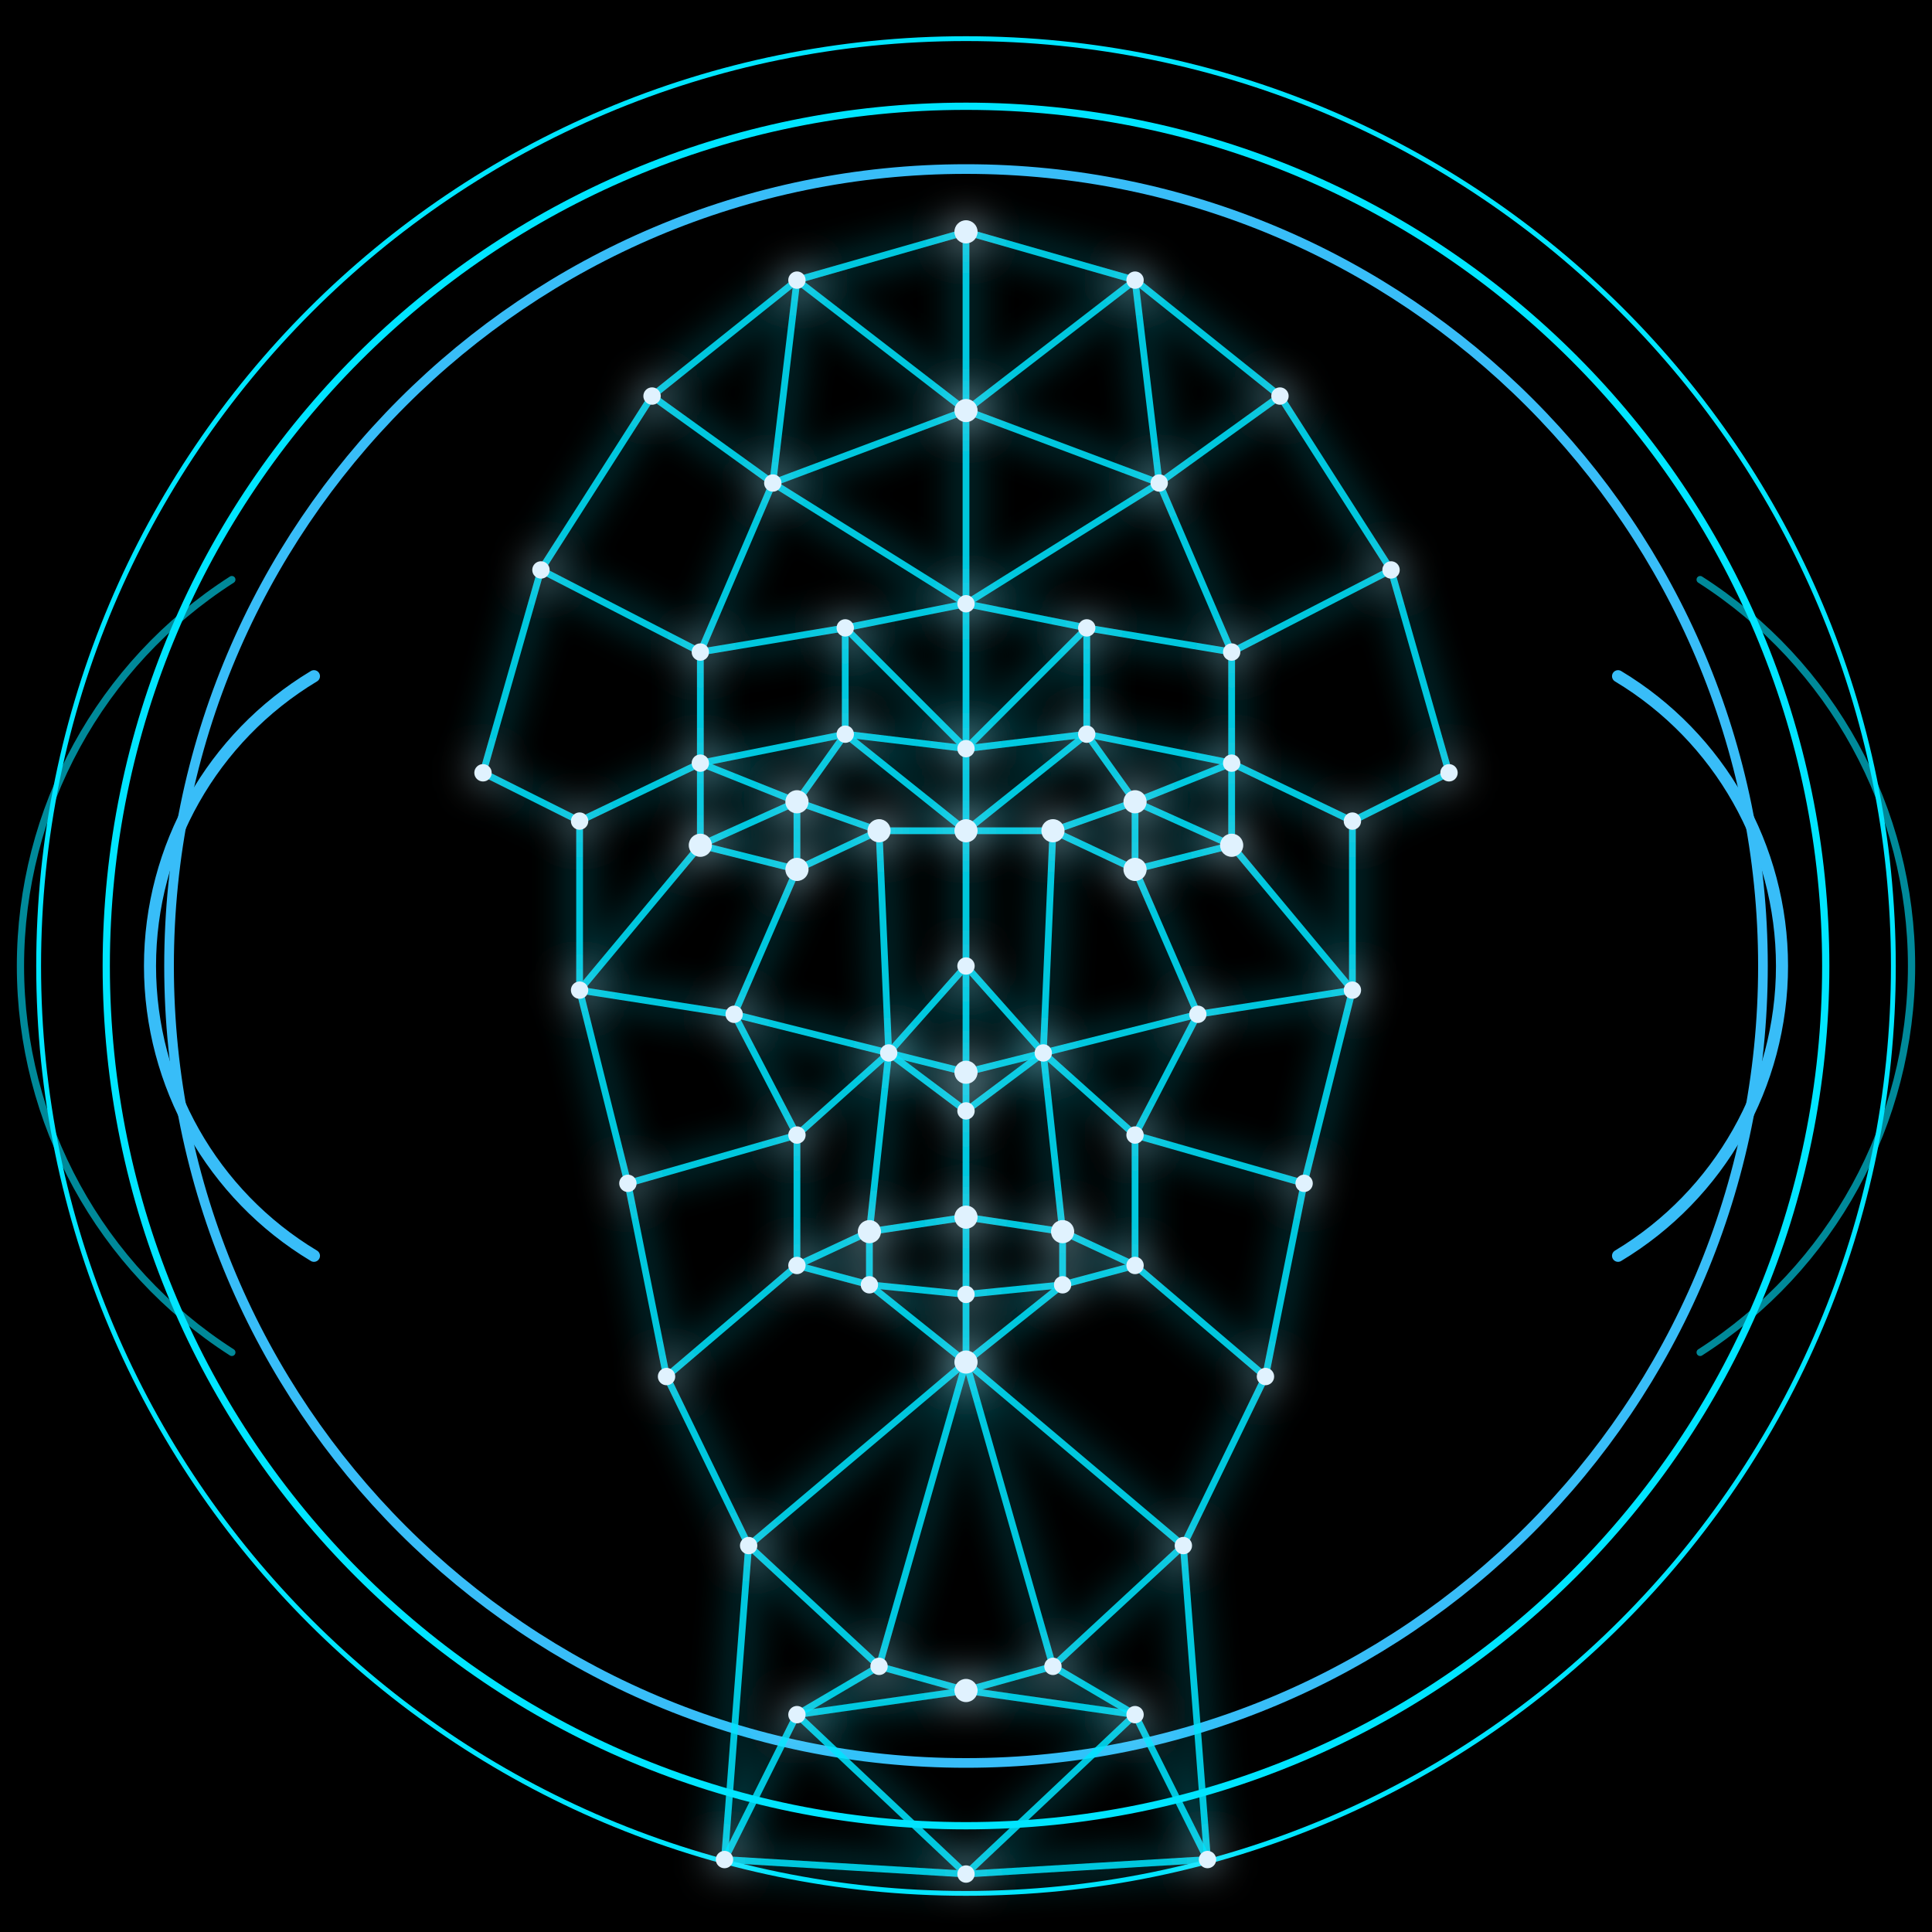
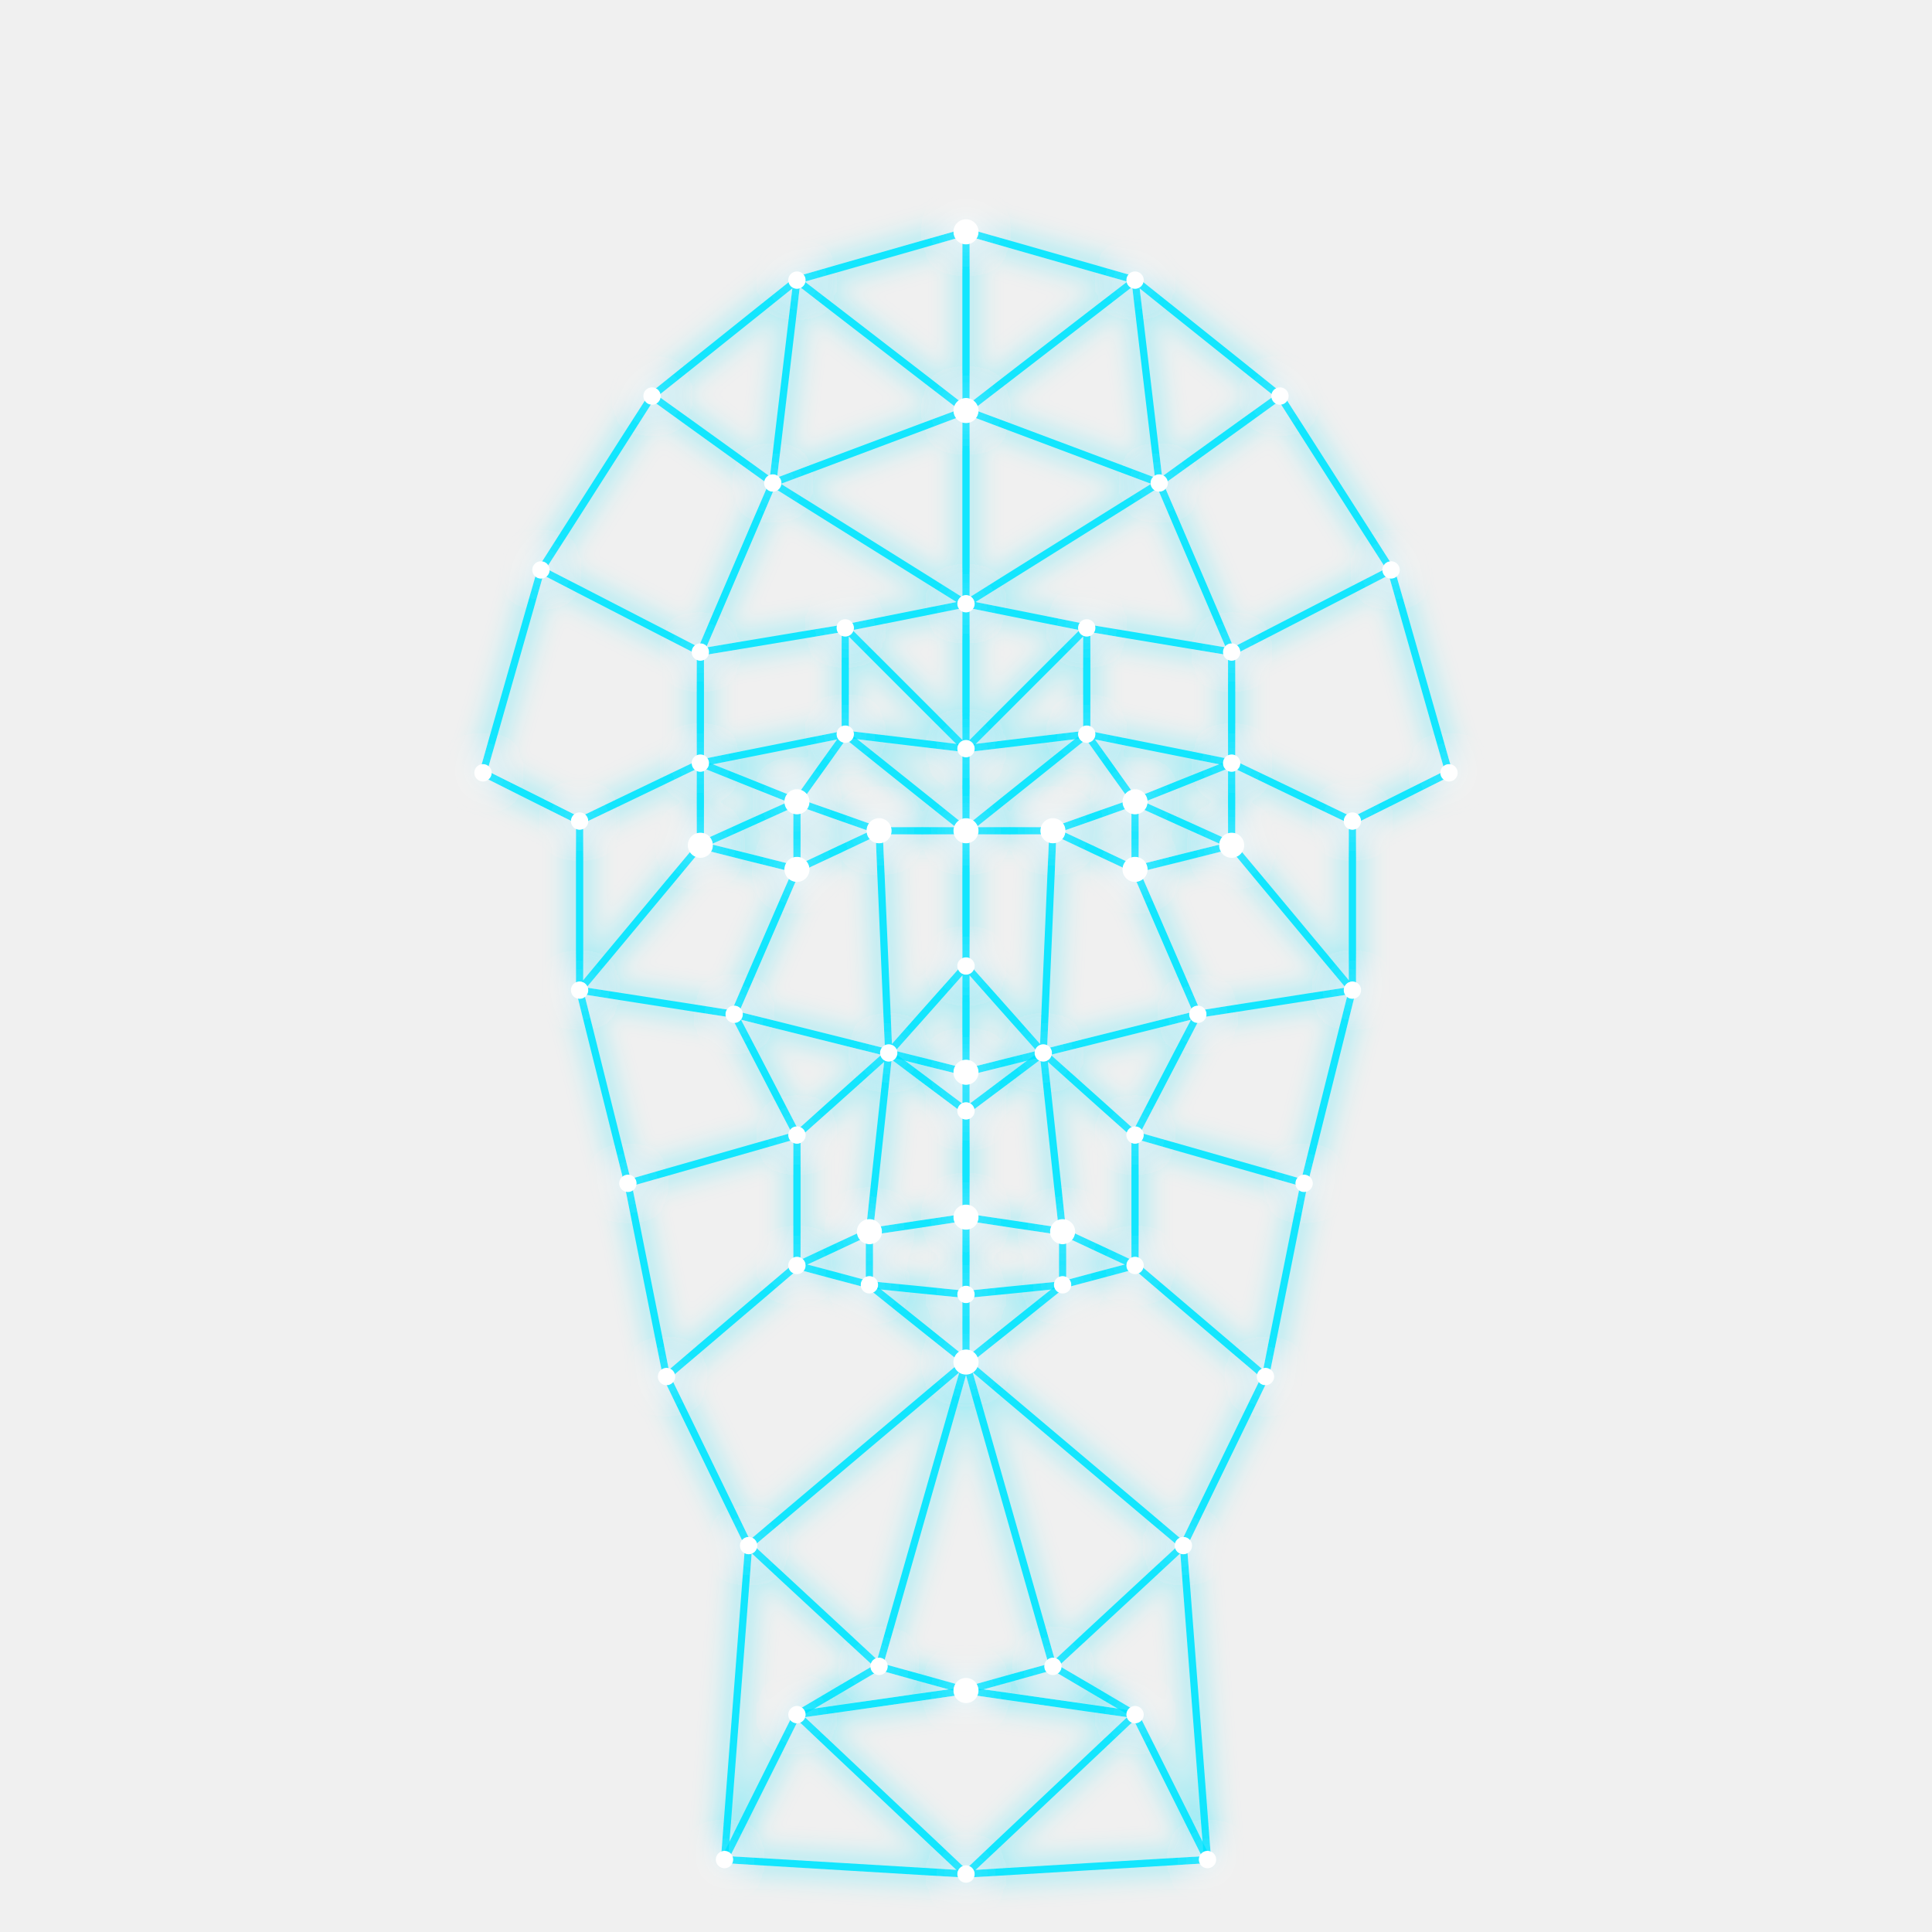
<svg xmlns="http://www.w3.org/2000/svg" viewBox="0 0 400 400" width="400" height="400">
  <defs>
-     <filter id="glow" x="-30%" y="-30%" width="160%" height="160%">
-       <feGaussianBlur stdDeviation="4" result="blur" />
+     <filter id="neon-glow" x="-25%" y="-25%" width="150%" height="150%">
+       <feGaussianBlur stdDeviation="3" result="coloredBlur" />
      <feMerge>
-         <feMergeNode in="blur" />
+         <feMergeNode in="coloredBlur" />
        <feMergeNode in="SourceGraphic" />
      </feMerge>
    </filter>
  </defs>
-   <style>
-     rect.bg { fill: #000000; }
-     @keyframes pulse {
-       0%, 100% { opacity: 0.4; transform: scale(0.98); transform-origin: 200px 200px; }
-       50% { opacity: 1; transform: scale(1.02); transform-origin: 200px 200px; }
-     }
-     @keyframes spin {
-       from { transform: rotate(0deg); transform-origin: 200px 200px; }
-       to { transform: rotate(360deg); transform-origin: 200px 200px; }
-     }
-     @keyframes spinRev {
-       from { transform: rotate(360deg); transform-origin: 200px 200px; }
-       to { transform: rotate(0deg); transform-origin: 200px 200px; }
-     }
-     @keyframes ripple {
-       0% { r: 155px; opacity: 0.9; }
-       100% { r: 198px; opacity: 0; }
-     }
-     @keyframes voice {
-       0%, 100% { opacity: 0.3; stroke-width: 1.5px; }
-       50% { opacity: 1; stroke-width: 3px; }
-     }
-     .spin-cw { animation: spin 10s linear infinite; }
-     .spin-ccw { animation: spinRev 14s linear infinite; }
-     .head-mesh { filter: url(#glow); animation: pulse 3s ease-in-out infinite; }
-     .ripple-1 { animation: ripple 2s cubic-bezier(0.1, 0.7, 0.1, 1) infinite; transform-origin: 200px 200px; }
-     .ripple-2 { animation: ripple 2s cubic-bezier(0.1, 0.7, 0.1, 1) 0.6s infinite; transform-origin: 200px 200px; }
-     .ripple-3 { animation: ripple 2s cubic-bezier(0.1, 0.7, 0.1, 1) 1.2s infinite; transform-origin: 200px 200px; }
-     .voice-wave-1 { animation: voice 1.2s ease-in-out infinite; }
-     .voice-wave-2 { animation: voice 1.2s ease-in-out 0.3s infinite; }
-     .voice-wave-3 { animation: voice 1.2s ease-in-out 0.6s infinite; }
-     .pulse { animation: pulse 1.6s ease-in-out infinite; }
-     .pulse-delay { animation: pulse 1.6s ease-in-out 0.4s infinite; }
-     .pulse-speaking { animation: pulse 1s ease-in-out infinite; }
-   </style>
-   <rect class="bg" width="400" height="400" />
-   <g class="waves-group">
-     <circle cx="200" cy="200" r="165" fill="none" stroke="#38bdf8" stroke-width="2" class="ripple-1" />
-     <circle cx="200" cy="200" r="178" fill="none" stroke="#00e5ff" stroke-width="1.5" class="ripple-2" />
-     <circle cx="200" cy="200" r="192" fill="none" stroke="#00e5ff" stroke-width="1" class="ripple-3" />
-     <path d="M 65 140 A 70 70 0 0 0 65 260" fill="none" stroke="#38bdf8" stroke-width="2.5" stroke-linecap="round" class="pulse" />
-     <path d="M 335 140 A 70 70 0 0 1 335 260" fill="none" stroke="#38bdf8" stroke-width="2.5" stroke-linecap="round" class="pulse" />
-     <path d="M 48 120 A 95 95 0 0 0 48 280" fill="none" stroke="#00e5ff" stroke-width="1.5" stroke-linecap="round" opacity="0.6" class="pulse-delay" />
-     <path d="M 352 120 A 95 95 0 0 1 352 280" fill="none" stroke="#00e5ff" stroke-width="1.5" stroke-linecap="round" opacity="0.6" class="pulse-delay" />
-   </g>
-   <g class="head-mesh">
-     <g class="edges">
-       <line x1="200" y1="48" x2="165" y2="58" stroke="#00e5ff" stroke-width="1.4" stroke-opacity="0.85" />
-       <line x1="200" y1="48" x2="235" y2="58" stroke="#00e5ff" stroke-width="1.4" stroke-opacity="0.85" />
-       <line x1="165" y1="58" x2="135" y2="82" stroke="#00e5ff" stroke-width="1.4" stroke-opacity="0.85" />
-       <line x1="235" y1="58" x2="265" y2="82" stroke="#00e5ff" stroke-width="1.4" stroke-opacity="0.85" />
-       <line x1="135" y1="82" x2="112" y2="118" stroke="#00e5ff" stroke-width="1.4" stroke-opacity="0.85" />
-       <line x1="265" y1="82" x2="288" y2="118" stroke="#00e5ff" stroke-width="1.4" stroke-opacity="0.85" />
-       <line x1="112" y1="118" x2="100" y2="160" stroke="#00e5ff" stroke-width="1.4" stroke-opacity="0.85" />
-       <line x1="288" y1="118" x2="300" y2="160" stroke="#00e5ff" stroke-width="1.4" stroke-opacity="0.85" />
-       <line x1="100" y1="160" x2="120" y2="170" stroke="#00e5ff" stroke-width="1.4" stroke-opacity="0.85" />
-       <line x1="300" y1="160" x2="280" y2="170" stroke="#00e5ff" stroke-width="1.4" stroke-opacity="0.85" />
-       <line x1="200" y1="48" x2="200" y2="85" stroke="#00e5ff" stroke-width="1.4" stroke-opacity="0.85" />
-       <line x1="165" y1="58" x2="160" y2="100" stroke="#00e5ff" stroke-width="1.4" stroke-opacity="0.85" />
-       <line x1="235" y1="58" x2="240" y2="100" stroke="#00e5ff" stroke-width="1.4" stroke-opacity="0.85" />
-       <line x1="135" y1="82" x2="160" y2="100" stroke="#00e5ff" stroke-width="1.4" stroke-opacity="0.85" />
-       <line x1="265" y1="82" x2="240" y2="100" stroke="#00e5ff" stroke-width="1.4" stroke-opacity="0.85" />
-       <line x1="112" y1="118" x2="145" y2="135" stroke="#00e5ff" stroke-width="1.4" stroke-opacity="0.85" />
-       <line x1="288" y1="118" x2="255" y2="135" stroke="#00e5ff" stroke-width="1.4" stroke-opacity="0.85" />
-       <line x1="200" y1="85" x2="165" y2="58" stroke="#00e5ff" stroke-width="1.4" stroke-opacity="0.85" />
-       <line x1="200" y1="85" x2="235" y2="58" stroke="#00e5ff" stroke-width="1.4" stroke-opacity="0.85" />
-       <line x1="200" y1="85" x2="160" y2="100" stroke="#00e5ff" stroke-width="1.4" stroke-opacity="0.85" />
-       <line x1="200" y1="85" x2="240" y2="100" stroke="#00e5ff" stroke-width="1.4" stroke-opacity="0.85" />
-       <line x1="200" y1="85" x2="200" y2="125" stroke="#00e5ff" stroke-width="1.4" stroke-opacity="0.85" />
-       <line x1="160" y1="100" x2="200" y2="125" stroke="#00e5ff" stroke-width="1.4" stroke-opacity="0.85" />
-       <line x1="240" y1="100" x2="200" y2="125" stroke="#00e5ff" stroke-width="1.4" stroke-opacity="0.85" />
-       <line x1="160" y1="100" x2="145" y2="135" stroke="#00e5ff" stroke-width="1.4" stroke-opacity="0.85" />
-       <line x1="240" y1="100" x2="255" y2="135" stroke="#00e5ff" stroke-width="1.4" stroke-opacity="0.85" />
-       <line x1="145" y1="135" x2="175" y2="130" stroke="#00e5ff" stroke-width="1.4" stroke-opacity="0.85" />
-       <line x1="255" y1="135" x2="225" y2="130" stroke="#00e5ff" stroke-width="1.4" stroke-opacity="0.85" />
-       <line x1="200" y1="125" x2="175" y2="130" stroke="#00e5ff" stroke-width="1.4" stroke-opacity="0.85" />
-       <line x1="200" y1="125" x2="225" y2="130" stroke="#00e5ff" stroke-width="1.4" stroke-opacity="0.85" />
-       <line x1="200" y1="125" x2="200" y2="155" stroke="#00e5ff" stroke-width="1.4" stroke-opacity="0.85" />
-       <line x1="175" y1="130" x2="200" y2="155" stroke="#00e5ff" stroke-width="1.4" stroke-opacity="0.85" />
-       <line x1="225" y1="130" x2="200" y2="155" stroke="#00e5ff" stroke-width="1.4" stroke-opacity="0.85" />
-       <line x1="175" y1="130" x2="175" y2="152" stroke="#00e5ff" stroke-width="1.4" stroke-opacity="0.85" />
-       <line x1="225" y1="130" x2="225" y2="152" stroke="#00e5ff" stroke-width="1.4" stroke-opacity="0.85" />
-       <line x1="145" y1="135" x2="145" y2="158" stroke="#00e5ff" stroke-width="1.4" stroke-opacity="0.85" />
-       <line x1="255" y1="135" x2="255" y2="158" stroke="#00e5ff" stroke-width="1.4" stroke-opacity="0.85" />
-       <line x1="200" y1="155" x2="175" y2="152" stroke="#00e5ff" stroke-width="1.4" stroke-opacity="0.85" />
-       <line x1="200" y1="155" x2="225" y2="152" stroke="#00e5ff" stroke-width="1.4" stroke-opacity="0.85" />
-       <line x1="175" y1="152" x2="145" y2="158" stroke="#00e5ff" stroke-width="1.4" stroke-opacity="0.85" />
-       <line x1="225" y1="152" x2="255" y2="158" stroke="#00e5ff" stroke-width="1.4" stroke-opacity="0.85" />
-       <line x1="145" y1="158" x2="120" y2="170" stroke="#00e5ff" stroke-width="1.4" stroke-opacity="0.85" />
-       <line x1="255" y1="158" x2="280" y2="170" stroke="#00e5ff" stroke-width="1.4" stroke-opacity="0.85" />
-       <line x1="175" y1="152" x2="165" y2="166" stroke="#00e5ff" stroke-width="1.4" stroke-opacity="0.85" />
-       <line x1="145" y1="158" x2="165" y2="166" stroke="#00e5ff" stroke-width="1.4" stroke-opacity="0.85" />
-       <line x1="145" y1="158" x2="145" y2="175" stroke="#00e5ff" stroke-width="1.4" stroke-opacity="0.85" />
-       <line x1="145" y1="175" x2="165" y2="166" stroke="#00e5ff" stroke-width="1.4" stroke-opacity="0.85" />
-       <line x1="165" y1="166" x2="182" y2="172" stroke="#00e5ff" stroke-width="1.4" stroke-opacity="0.85" />
-       <line x1="182" y1="172" x2="165" y2="180" stroke="#00e5ff" stroke-width="1.4" stroke-opacity="0.85" />
-       <line x1="165" y1="180" x2="145" y2="175" stroke="#00e5ff" stroke-width="1.4" stroke-opacity="0.85" />
-       <line x1="165" y1="166" x2="165" y2="180" stroke="#00e5ff" stroke-width="1.4" stroke-opacity="0.85" />
-       <line x1="225" y1="152" x2="235" y2="166" stroke="#00e5ff" stroke-width="1.4" stroke-opacity="0.85" />
-       <line x1="255" y1="158" x2="235" y2="166" stroke="#00e5ff" stroke-width="1.4" stroke-opacity="0.85" />
-       <line x1="255" y1="158" x2="255" y2="175" stroke="#00e5ff" stroke-width="1.4" stroke-opacity="0.85" />
-       <line x1="255" y1="175" x2="235" y2="166" stroke="#00e5ff" stroke-width="1.4" stroke-opacity="0.85" />
-       <line x1="235" y1="166" x2="218" y2="172" stroke="#00e5ff" stroke-width="1.4" stroke-opacity="0.85" />
-       <line x1="218" y1="172" x2="235" y2="180" stroke="#00e5ff" stroke-width="1.4" stroke-opacity="0.85" />
-       <line x1="235" y1="180" x2="255" y2="175" stroke="#00e5ff" stroke-width="1.4" stroke-opacity="0.85" />
-       <line x1="235" y1="166" x2="235" y2="180" stroke="#00e5ff" stroke-width="1.4" stroke-opacity="0.85" />
-       <line x1="200" y1="155" x2="200" y2="172" stroke="#00e5ff" stroke-width="1.4" stroke-opacity="0.85" />
-       <line x1="175" y1="152" x2="200" y2="172" stroke="#00e5ff" stroke-width="1.4" stroke-opacity="0.85" />
-       <line x1="225" y1="152" x2="200" y2="172" stroke="#00e5ff" stroke-width="1.4" stroke-opacity="0.85" />
-       <line x1="200" y1="172" x2="182" y2="172" stroke="#00e5ff" stroke-width="1.4" stroke-opacity="0.85" />
-       <line x1="200" y1="172" x2="218" y2="172" stroke="#00e5ff" stroke-width="1.4" stroke-opacity="0.85" />
-       <line x1="200" y1="172" x2="200" y2="200" stroke="#00e5ff" stroke-width="1.4" stroke-opacity="0.85" />
-       <line x1="200" y1="200" x2="200" y2="222" stroke="#00e5ff" stroke-width="1.4" stroke-opacity="0.85" />
-       <line x1="200" y1="200" x2="184" y2="218" stroke="#00e5ff" stroke-width="1.4" stroke-opacity="0.85" />
-       <line x1="200" y1="200" x2="216" y2="218" stroke="#00e5ff" stroke-width="1.4" stroke-opacity="0.85" />
-       <line x1="182" y1="172" x2="184" y2="218" stroke="#00e5ff" stroke-width="1.4" stroke-opacity="0.85" />
-       <line x1="218" y1="172" x2="216" y2="218" stroke="#00e5ff" stroke-width="1.4" stroke-opacity="0.85" />
-       <line x1="184" y1="218" x2="200" y2="222" stroke="#00e5ff" stroke-width="1.4" stroke-opacity="0.85" />
-       <line x1="216" y1="218" x2="200" y2="222" stroke="#00e5ff" stroke-width="1.4" stroke-opacity="0.85" />
-       <line x1="200" y1="222" x2="200" y2="230" stroke="#00e5ff" stroke-width="1.4" stroke-opacity="0.85" />
-       <line x1="184" y1="218" x2="200" y2="230" stroke="#00e5ff" stroke-width="1.4" stroke-opacity="0.85" />
-       <line x1="216" y1="218" x2="200" y2="230" stroke="#00e5ff" stroke-width="1.4" stroke-opacity="0.85" />
-       <line x1="165" y1="180" x2="152" y2="210" stroke="#00e5ff" stroke-width="1.4" stroke-opacity="0.85" />
-       <line x1="235" y1="180" x2="248" y2="210" stroke="#00e5ff" stroke-width="1.4" stroke-opacity="0.85" />
-       <line x1="145" y1="175" x2="120" y2="205" stroke="#00e5ff" stroke-width="1.4" stroke-opacity="0.85" />
-       <line x1="255" y1="175" x2="280" y2="205" stroke="#00e5ff" stroke-width="1.4" stroke-opacity="0.85" />
-       <line x1="120" y1="170" x2="120" y2="205" stroke="#00e5ff" stroke-width="1.4" stroke-opacity="0.85" />
-       <line x1="280" y1="170" x2="280" y2="205" stroke="#00e5ff" stroke-width="1.4" stroke-opacity="0.85" />
-       <line x1="120" y1="205" x2="152" y2="210" stroke="#00e5ff" stroke-width="1.4" stroke-opacity="0.85" />
-       <line x1="280" y1="205" x2="248" y2="210" stroke="#00e5ff" stroke-width="1.4" stroke-opacity="0.85" />
-       <line x1="120" y1="205" x2="130" y2="245" stroke="#00e5ff" stroke-width="1.4" stroke-opacity="0.85" />
-       <line x1="280" y1="205" x2="270" y2="245" stroke="#00e5ff" stroke-width="1.4" stroke-opacity="0.85" />
-       <line x1="152" y1="210" x2="165" y2="235" stroke="#00e5ff" stroke-width="1.4" stroke-opacity="0.85" />
-       <line x1="248" y1="210" x2="235" y2="235" stroke="#00e5ff" stroke-width="1.4" stroke-opacity="0.85" />
-       <line x1="184" y1="218" x2="152" y2="210" stroke="#00e5ff" stroke-width="1.4" stroke-opacity="0.85" />
-       <line x1="216" y1="218" x2="248" y2="210" stroke="#00e5ff" stroke-width="1.4" stroke-opacity="0.85" />
-       <line x1="184" y1="218" x2="165" y2="235" stroke="#00e5ff" stroke-width="1.4" stroke-opacity="0.85" />
-       <line x1="216" y1="218" x2="235" y2="235" stroke="#00e5ff" stroke-width="1.4" stroke-opacity="0.85" />
-       <line x1="165" y1="235" x2="130" y2="245" stroke="#00e5ff" stroke-width="1.4" stroke-opacity="0.85" />
-       <line x1="235" y1="235" x2="270" y2="245" stroke="#00e5ff" stroke-width="1.4" stroke-opacity="0.85" />
-       <line x1="200" y1="230" x2="200" y2="252" stroke="#00e5ff" stroke-width="1.4" stroke-opacity="0.85" />
-       <line x1="184" y1="218" x2="180" y2="255" stroke="#00e5ff" stroke-width="1.4" stroke-opacity="0.85" />
-       <line x1="216" y1="218" x2="220" y2="255" stroke="#00e5ff" stroke-width="1.4" stroke-opacity="0.85" />
-       <line x1="200" y1="252" x2="180" y2="255" stroke="#00e5ff" stroke-width="1.4" stroke-opacity="0.85" />
-       <line x1="200" y1="252" x2="220" y2="255" stroke="#00e5ff" stroke-width="1.4" stroke-opacity="0.85" />
-       <line x1="180" y1="255" x2="165" y2="262" stroke="#00e5ff" stroke-width="1.4" stroke-opacity="0.85" />
-       <line x1="220" y1="255" x2="235" y2="262" stroke="#00e5ff" stroke-width="1.4" stroke-opacity="0.85" />
-       <line x1="165" y1="235" x2="165" y2="262" stroke="#00e5ff" stroke-width="1.4" stroke-opacity="0.85" />
-       <line x1="235" y1="235" x2="235" y2="262" stroke="#00e5ff" stroke-width="1.4" stroke-opacity="0.85" />
-       <line x1="165" y1="262" x2="180" y2="266" stroke="#00e5ff" stroke-width="1.4" stroke-opacity="0.85" />
-       <line x1="235" y1="262" x2="220" y2="266" stroke="#00e5ff" stroke-width="1.4" stroke-opacity="0.85" />
-       <line x1="200" y1="268" x2="180" y2="266" stroke="#00e5ff" stroke-width="1.4" stroke-opacity="0.85" />
-       <line x1="200" y1="268" x2="220" y2="266" stroke="#00e5ff" stroke-width="1.4" stroke-opacity="0.85" />
-       <line x1="200" y1="252" x2="200" y2="268" stroke="#00e5ff" stroke-width="1.4" stroke-opacity="0.85" />
-       <line x1="180" y1="255" x2="180" y2="266" stroke="#00e5ff" stroke-width="1.4" stroke-opacity="0.85" />
-       <line x1="220" y1="255" x2="220" y2="266" stroke="#00e5ff" stroke-width="1.4" stroke-opacity="0.85" />
-       <line x1="200" y1="268" x2="200" y2="282" stroke="#00e5ff" stroke-width="1.4" stroke-opacity="0.85" />
-       <line x1="180" y1="266" x2="200" y2="282" stroke="#00e5ff" stroke-width="1.4" stroke-opacity="0.85" />
-       <line x1="220" y1="266" x2="200" y2="282" stroke="#00e5ff" stroke-width="1.4" stroke-opacity="0.85" />
-       <line x1="130" y1="245" x2="138" y2="285" stroke="#00e5ff" stroke-width="1.4" stroke-opacity="0.85" />
-       <line x1="270" y1="245" x2="262" y2="285" stroke="#00e5ff" stroke-width="1.4" stroke-opacity="0.85" />
-       <line x1="138" y1="285" x2="165" y2="262" stroke="#00e5ff" stroke-width="1.4" stroke-opacity="0.85" />
-       <line x1="262" y1="285" x2="235" y2="262" stroke="#00e5ff" stroke-width="1.4" stroke-opacity="0.85" />
-       <line x1="138" y1="285" x2="155" y2="320" stroke="#00e5ff" stroke-width="1.4" stroke-opacity="0.85" />
-       <line x1="262" y1="285" x2="245" y2="320" stroke="#00e5ff" stroke-width="1.4" stroke-opacity="0.85" />
-       <line x1="155" y1="320" x2="200" y2="282" stroke="#00e5ff" stroke-width="1.4" stroke-opacity="0.85" />
-       <line x1="245" y1="320" x2="200" y2="282" stroke="#00e5ff" stroke-width="1.4" stroke-opacity="0.85" />
-       <line x1="155" y1="320" x2="182" y2="345" stroke="#00e5ff" stroke-width="1.4" stroke-opacity="0.85" />
-       <line x1="245" y1="320" x2="218" y2="345" stroke="#00e5ff" stroke-width="1.4" stroke-opacity="0.85" />
-       <line x1="182" y1="345" x2="200" y2="282" stroke="#00e5ff" stroke-width="1.4" stroke-opacity="0.85" />
-       <line x1="218" y1="345" x2="200" y2="282" stroke="#00e5ff" stroke-width="1.4" stroke-opacity="0.85" />
-       <line x1="182" y1="345" x2="200" y2="350" stroke="#00e5ff" stroke-width="1.4" stroke-opacity="0.85" />
-       <line x1="218" y1="345" x2="200" y2="350" stroke="#00e5ff" stroke-width="1.4" stroke-opacity="0.85" />
-       <line x1="182" y1="345" x2="165" y2="355" stroke="#00e5ff" stroke-width="1.4" stroke-opacity="0.85" />
-       <line x1="218" y1="345" x2="235" y2="355" stroke="#00e5ff" stroke-width="1.4" stroke-opacity="0.85" />
-       <line x1="200" y1="350" x2="165" y2="355" stroke="#00e5ff" stroke-width="1.4" stroke-opacity="0.85" />
-       <line x1="200" y1="350" x2="235" y2="355" stroke="#00e5ff" stroke-width="1.4" stroke-opacity="0.85" />
-       <line x1="155" y1="320" x2="150" y2="385" stroke="#00e5ff" stroke-width="1.4" stroke-opacity="0.85" />
-       <line x1="245" y1="320" x2="250" y2="385" stroke="#00e5ff" stroke-width="1.4" stroke-opacity="0.85" />
-       <line x1="165" y1="355" x2="150" y2="385" stroke="#00e5ff" stroke-width="1.4" stroke-opacity="0.85" />
-       <line x1="235" y1="355" x2="250" y2="385" stroke="#00e5ff" stroke-width="1.4" stroke-opacity="0.85" />
-       <line x1="165" y1="355" x2="200" y2="388" stroke="#00e5ff" stroke-width="1.4" stroke-opacity="0.85" />
-       <line x1="235" y1="355" x2="200" y2="388" stroke="#00e5ff" stroke-width="1.4" stroke-opacity="0.85" />
-       <line x1="150" y1="385" x2="200" y2="388" stroke="#00e5ff" stroke-width="1.4" stroke-opacity="0.85" />
-       <line x1="250" y1="385" x2="200" y2="388" stroke="#00e5ff" stroke-width="1.4" stroke-opacity="0.85" />
+   <g filter="url(#neon-glow)">
+     <g>
+       <line x1="200" y1="48" x2="165" y2="58" stroke="#00e5ff" stroke-width="1.5" stroke-opacity="0.9" />
+       <line x1="200" y1="48" x2="235" y2="58" stroke="#00e5ff" stroke-width="1.5" stroke-opacity="0.9" />
+       <line x1="165" y1="58" x2="135" y2="82" stroke="#00e5ff" stroke-width="1.5" stroke-opacity="0.9" />
+       <line x1="235" y1="58" x2="265" y2="82" stroke="#00e5ff" stroke-width="1.5" stroke-opacity="0.9" />
+       <line x1="135" y1="82" x2="112" y2="118" stroke="#00e5ff" stroke-width="1.5" stroke-opacity="0.9" />
+       <line x1="265" y1="82" x2="288" y2="118" stroke="#00e5ff" stroke-width="1.5" stroke-opacity="0.9" />
+       <line x1="112" y1="118" x2="100" y2="160" stroke="#00e5ff" stroke-width="1.5" stroke-opacity="0.9" />
+       <line x1="288" y1="118" x2="300" y2="160" stroke="#00e5ff" stroke-width="1.5" stroke-opacity="0.9" />
+       <line x1="100" y1="160" x2="120" y2="170" stroke="#00e5ff" stroke-width="1.5" stroke-opacity="0.9" />
+       <line x1="300" y1="160" x2="280" y2="170" stroke="#00e5ff" stroke-width="1.5" stroke-opacity="0.9" />
+       <line x1="200" y1="48" x2="200" y2="85" stroke="#00e5ff" stroke-width="1.5" stroke-opacity="0.9" />
+       <line x1="165" y1="58" x2="160" y2="100" stroke="#00e5ff" stroke-width="1.5" stroke-opacity="0.9" />
+       <line x1="235" y1="58" x2="240" y2="100" stroke="#00e5ff" stroke-width="1.5" stroke-opacity="0.9" />
+       <line x1="135" y1="82" x2="160" y2="100" stroke="#00e5ff" stroke-width="1.5" stroke-opacity="0.9" />
+       <line x1="265" y1="82" x2="240" y2="100" stroke="#00e5ff" stroke-width="1.5" stroke-opacity="0.9" />
+       <line x1="112" y1="118" x2="145" y2="135" stroke="#00e5ff" stroke-width="1.5" stroke-opacity="0.9" />
+       <line x1="288" y1="118" x2="255" y2="135" stroke="#00e5ff" stroke-width="1.5" stroke-opacity="0.9" />
+       <line x1="200" y1="85" x2="165" y2="58" stroke="#00e5ff" stroke-width="1.5" stroke-opacity="0.9" />
+       <line x1="200" y1="85" x2="235" y2="58" stroke="#00e5ff" stroke-width="1.5" stroke-opacity="0.9" />
+       <line x1="200" y1="85" x2="160" y2="100" stroke="#00e5ff" stroke-width="1.5" stroke-opacity="0.9" />
+       <line x1="200" y1="85" x2="240" y2="100" stroke="#00e5ff" stroke-width="1.5" stroke-opacity="0.9" />
+       <line x1="200" y1="85" x2="200" y2="125" stroke="#00e5ff" stroke-width="1.5" stroke-opacity="0.9" />
+       <line x1="160" y1="100" x2="200" y2="125" stroke="#00e5ff" stroke-width="1.5" stroke-opacity="0.9" />
+       <line x1="240" y1="100" x2="200" y2="125" stroke="#00e5ff" stroke-width="1.5" stroke-opacity="0.9" />
+       <line x1="160" y1="100" x2="145" y2="135" stroke="#00e5ff" stroke-width="1.5" stroke-opacity="0.9" />
+       <line x1="240" y1="100" x2="255" y2="135" stroke="#00e5ff" stroke-width="1.5" stroke-opacity="0.9" />
+       <line x1="145" y1="135" x2="175" y2="130" stroke="#00e5ff" stroke-width="1.5" stroke-opacity="0.9" />
+       <line x1="255" y1="135" x2="225" y2="130" stroke="#00e5ff" stroke-width="1.5" stroke-opacity="0.9" />
+       <line x1="200" y1="125" x2="175" y2="130" stroke="#00e5ff" stroke-width="1.5" stroke-opacity="0.9" />
+       <line x1="200" y1="125" x2="225" y2="130" stroke="#00e5ff" stroke-width="1.5" stroke-opacity="0.9" />
+       <line x1="200" y1="125" x2="200" y2="155" stroke="#00e5ff" stroke-width="1.5" stroke-opacity="0.9" />
+       <line x1="175" y1="130" x2="200" y2="155" stroke="#00e5ff" stroke-width="1.5" stroke-opacity="0.9" />
+       <line x1="225" y1="130" x2="200" y2="155" stroke="#00e5ff" stroke-width="1.5" stroke-opacity="0.9" />
+       <line x1="175" y1="130" x2="175" y2="152" stroke="#00e5ff" stroke-width="1.5" stroke-opacity="0.9" />
+       <line x1="225" y1="130" x2="225" y2="152" stroke="#00e5ff" stroke-width="1.5" stroke-opacity="0.9" />
+       <line x1="145" y1="135" x2="145" y2="158" stroke="#00e5ff" stroke-width="1.5" stroke-opacity="0.9" />
+       <line x1="255" y1="135" x2="255" y2="158" stroke="#00e5ff" stroke-width="1.5" stroke-opacity="0.9" />
+       <line x1="200" y1="155" x2="175" y2="152" stroke="#00e5ff" stroke-width="1.5" stroke-opacity="0.9" />
+       <line x1="200" y1="155" x2="225" y2="152" stroke="#00e5ff" stroke-width="1.5" stroke-opacity="0.9" />
+       <line x1="175" y1="152" x2="145" y2="158" stroke="#00e5ff" stroke-width="1.5" stroke-opacity="0.9" />
+       <line x1="225" y1="152" x2="255" y2="158" stroke="#00e5ff" stroke-width="1.5" stroke-opacity="0.9" />
+       <line x1="145" y1="158" x2="120" y2="170" stroke="#00e5ff" stroke-width="1.5" stroke-opacity="0.9" />
+       <line x1="255" y1="158" x2="280" y2="170" stroke="#00e5ff" stroke-width="1.5" stroke-opacity="0.9" />
+       <line x1="175" y1="152" x2="165" y2="166" stroke="#00e5ff" stroke-width="1.5" stroke-opacity="0.9" />
+       <line x1="145" y1="158" x2="165" y2="166" stroke="#00e5ff" stroke-width="1.5" stroke-opacity="0.9" />
+       <line x1="145" y1="158" x2="145" y2="175" stroke="#00e5ff" stroke-width="1.5" stroke-opacity="0.9" />
+       <line x1="145" y1="175" x2="165" y2="166" stroke="#00e5ff" stroke-width="1.5" stroke-opacity="0.9" />
+       <line x1="165" y1="166" x2="182" y2="172" stroke="#00e5ff" stroke-width="1.5" stroke-opacity="0.9" />
+       <line x1="182" y1="172" x2="165" y2="180" stroke="#00e5ff" stroke-width="1.5" stroke-opacity="0.9" />
+       <line x1="165" y1="180" x2="145" y2="175" stroke="#00e5ff" stroke-width="1.5" stroke-opacity="0.9" />
+       <line x1="165" y1="166" x2="165" y2="180" stroke="#00e5ff" stroke-width="1.5" stroke-opacity="0.9" />
+       <line x1="225" y1="152" x2="235" y2="166" stroke="#00e5ff" stroke-width="1.5" stroke-opacity="0.9" />
+       <line x1="255" y1="158" x2="235" y2="166" stroke="#00e5ff" stroke-width="1.5" stroke-opacity="0.9" />
+       <line x1="255" y1="158" x2="255" y2="175" stroke="#00e5ff" stroke-width="1.5" stroke-opacity="0.9" />
+       <line x1="255" y1="175" x2="235" y2="166" stroke="#00e5ff" stroke-width="1.5" stroke-opacity="0.9" />
+       <line x1="235" y1="166" x2="218" y2="172" stroke="#00e5ff" stroke-width="1.5" stroke-opacity="0.9" />
+       <line x1="218" y1="172" x2="235" y2="180" stroke="#00e5ff" stroke-width="1.5" stroke-opacity="0.9" />
+       <line x1="235" y1="180" x2="255" y2="175" stroke="#00e5ff" stroke-width="1.5" stroke-opacity="0.9" />
+       <line x1="235" y1="166" x2="235" y2="180" stroke="#00e5ff" stroke-width="1.5" stroke-opacity="0.9" />
+       <line x1="200" y1="155" x2="200" y2="172" stroke="#00e5ff" stroke-width="1.5" stroke-opacity="0.9" />
+       <line x1="175" y1="152" x2="200" y2="172" stroke="#00e5ff" stroke-width="1.5" stroke-opacity="0.9" />
+       <line x1="225" y1="152" x2="200" y2="172" stroke="#00e5ff" stroke-width="1.5" stroke-opacity="0.9" />
+       <line x1="200" y1="172" x2="182" y2="172" stroke="#00e5ff" stroke-width="1.5" stroke-opacity="0.9" />
+       <line x1="200" y1="172" x2="218" y2="172" stroke="#00e5ff" stroke-width="1.5" stroke-opacity="0.9" />
+       <line x1="200" y1="172" x2="200" y2="200" stroke="#00e5ff" stroke-width="1.5" stroke-opacity="0.9" />
+       <line x1="200" y1="200" x2="200" y2="222" stroke="#00e5ff" stroke-width="1.5" stroke-opacity="0.9" />
+       <line x1="200" y1="200" x2="184" y2="218" stroke="#00e5ff" stroke-width="1.5" stroke-opacity="0.9" />
+       <line x1="200" y1="200" x2="216" y2="218" stroke="#00e5ff" stroke-width="1.5" stroke-opacity="0.9" />
+       <line x1="182" y1="172" x2="184" y2="218" stroke="#00e5ff" stroke-width="1.5" stroke-opacity="0.9" />
+       <line x1="218" y1="172" x2="216" y2="218" stroke="#00e5ff" stroke-width="1.5" stroke-opacity="0.9" />
+       <line x1="184" y1="218" x2="200" y2="222" stroke="#00e5ff" stroke-width="1.5" stroke-opacity="0.9" />
+       <line x1="216" y1="218" x2="200" y2="222" stroke="#00e5ff" stroke-width="1.5" stroke-opacity="0.9" />
+       <line x1="200" y1="222" x2="200" y2="230" stroke="#00e5ff" stroke-width="1.5" stroke-opacity="0.9" />
+       <line x1="184" y1="218" x2="200" y2="230" stroke="#00e5ff" stroke-width="1.5" stroke-opacity="0.9" />
+       <line x1="216" y1="218" x2="200" y2="230" stroke="#00e5ff" stroke-width="1.5" stroke-opacity="0.9" />
+       <line x1="165" y1="180" x2="152" y2="210" stroke="#00e5ff" stroke-width="1.5" stroke-opacity="0.9" />
+       <line x1="235" y1="180" x2="248" y2="210" stroke="#00e5ff" stroke-width="1.5" stroke-opacity="0.9" />
+       <line x1="145" y1="175" x2="120" y2="205" stroke="#00e5ff" stroke-width="1.5" stroke-opacity="0.9" />
+       <line x1="255" y1="175" x2="280" y2="205" stroke="#00e5ff" stroke-width="1.5" stroke-opacity="0.9" />
+       <line x1="120" y1="170" x2="120" y2="205" stroke="#00e5ff" stroke-width="1.5" stroke-opacity="0.9" />
+       <line x1="280" y1="170" x2="280" y2="205" stroke="#00e5ff" stroke-width="1.5" stroke-opacity="0.9" />
+       <line x1="120" y1="205" x2="152" y2="210" stroke="#00e5ff" stroke-width="1.5" stroke-opacity="0.9" />
+       <line x1="280" y1="205" x2="248" y2="210" stroke="#00e5ff" stroke-width="1.5" stroke-opacity="0.9" />
+       <line x1="120" y1="205" x2="130" y2="245" stroke="#00e5ff" stroke-width="1.5" stroke-opacity="0.9" />
+       <line x1="280" y1="205" x2="270" y2="245" stroke="#00e5ff" stroke-width="1.5" stroke-opacity="0.9" />
+       <line x1="152" y1="210" x2="165" y2="235" stroke="#00e5ff" stroke-width="1.5" stroke-opacity="0.9" />
+       <line x1="248" y1="210" x2="235" y2="235" stroke="#00e5ff" stroke-width="1.5" stroke-opacity="0.9" />
+       <line x1="184" y1="218" x2="152" y2="210" stroke="#00e5ff" stroke-width="1.5" stroke-opacity="0.9" />
+       <line x1="216" y1="218" x2="248" y2="210" stroke="#00e5ff" stroke-width="1.5" stroke-opacity="0.9" />
+       <line x1="184" y1="218" x2="165" y2="235" stroke="#00e5ff" stroke-width="1.5" stroke-opacity="0.9" />
+       <line x1="216" y1="218" x2="235" y2="235" stroke="#00e5ff" stroke-width="1.5" stroke-opacity="0.9" />
+       <line x1="165" y1="235" x2="130" y2="245" stroke="#00e5ff" stroke-width="1.5" stroke-opacity="0.9" />
+       <line x1="235" y1="235" x2="270" y2="245" stroke="#00e5ff" stroke-width="1.5" stroke-opacity="0.9" />
+       <line x1="200" y1="230" x2="200" y2="252" stroke="#00e5ff" stroke-width="1.5" stroke-opacity="0.9" />
+       <line x1="184" y1="218" x2="180" y2="255" stroke="#00e5ff" stroke-width="1.5" stroke-opacity="0.9" />
+       <line x1="216" y1="218" x2="220" y2="255" stroke="#00e5ff" stroke-width="1.5" stroke-opacity="0.9" />
+       <line x1="200" y1="252" x2="180" y2="255" stroke="#00e5ff" stroke-width="1.5" stroke-opacity="0.9" />
+       <line x1="200" y1="252" x2="220" y2="255" stroke="#00e5ff" stroke-width="1.5" stroke-opacity="0.9" />
+       <line x1="180" y1="255" x2="165" y2="262" stroke="#00e5ff" stroke-width="1.5" stroke-opacity="0.9" />
+       <line x1="220" y1="255" x2="235" y2="262" stroke="#00e5ff" stroke-width="1.5" stroke-opacity="0.9" />
+       <line x1="165" y1="235" x2="165" y2="262" stroke="#00e5ff" stroke-width="1.5" stroke-opacity="0.9" />
+       <line x1="235" y1="235" x2="235" y2="262" stroke="#00e5ff" stroke-width="1.5" stroke-opacity="0.9" />
+       <line x1="165" y1="262" x2="180" y2="266" stroke="#00e5ff" stroke-width="1.5" stroke-opacity="0.9" />
+       <line x1="235" y1="262" x2="220" y2="266" stroke="#00e5ff" stroke-width="1.5" stroke-opacity="0.9" />
+       <line x1="200" y1="268" x2="180" y2="266" stroke="#00e5ff" stroke-width="1.5" stroke-opacity="0.9" />
+       <line x1="200" y1="268" x2="220" y2="266" stroke="#00e5ff" stroke-width="1.5" stroke-opacity="0.9" />
+       <line x1="200" y1="252" x2="200" y2="268" stroke="#00e5ff" stroke-width="1.5" stroke-opacity="0.9" />
+       <line x1="180" y1="255" x2="180" y2="266" stroke="#00e5ff" stroke-width="1.5" stroke-opacity="0.9" />
+       <line x1="220" y1="255" x2="220" y2="266" stroke="#00e5ff" stroke-width="1.5" stroke-opacity="0.9" />
+       <line x1="200" y1="268" x2="200" y2="282" stroke="#00e5ff" stroke-width="1.5" stroke-opacity="0.9" />
+       <line x1="180" y1="266" x2="200" y2="282" stroke="#00e5ff" stroke-width="1.5" stroke-opacity="0.9" />
+       <line x1="220" y1="266" x2="200" y2="282" stroke="#00e5ff" stroke-width="1.5" stroke-opacity="0.9" />
+       <line x1="130" y1="245" x2="138" y2="285" stroke="#00e5ff" stroke-width="1.5" stroke-opacity="0.9" />
+       <line x1="270" y1="245" x2="262" y2="285" stroke="#00e5ff" stroke-width="1.5" stroke-opacity="0.9" />
+       <line x1="138" y1="285" x2="165" y2="262" stroke="#00e5ff" stroke-width="1.5" stroke-opacity="0.9" />
+       <line x1="262" y1="285" x2="235" y2="262" stroke="#00e5ff" stroke-width="1.5" stroke-opacity="0.9" />
+       <line x1="138" y1="285" x2="155" y2="320" stroke="#00e5ff" stroke-width="1.5" stroke-opacity="0.9" />
+       <line x1="262" y1="285" x2="245" y2="320" stroke="#00e5ff" stroke-width="1.5" stroke-opacity="0.9" />
+       <line x1="155" y1="320" x2="200" y2="282" stroke="#00e5ff" stroke-width="1.5" stroke-opacity="0.9" />
+       <line x1="245" y1="320" x2="200" y2="282" stroke="#00e5ff" stroke-width="1.5" stroke-opacity="0.9" />
+       <line x1="155" y1="320" x2="182" y2="345" stroke="#00e5ff" stroke-width="1.5" stroke-opacity="0.9" />
+       <line x1="245" y1="320" x2="218" y2="345" stroke="#00e5ff" stroke-width="1.5" stroke-opacity="0.9" />
+       <line x1="182" y1="345" x2="200" y2="282" stroke="#00e5ff" stroke-width="1.5" stroke-opacity="0.9" />
+       <line x1="218" y1="345" x2="200" y2="282" stroke="#00e5ff" stroke-width="1.5" stroke-opacity="0.9" />
+       <line x1="182" y1="345" x2="200" y2="350" stroke="#00e5ff" stroke-width="1.5" stroke-opacity="0.9" />
+       <line x1="218" y1="345" x2="200" y2="350" stroke="#00e5ff" stroke-width="1.5" stroke-opacity="0.9" />
+       <line x1="182" y1="345" x2="165" y2="355" stroke="#00e5ff" stroke-width="1.5" stroke-opacity="0.9" />
+       <line x1="218" y1="345" x2="235" y2="355" stroke="#00e5ff" stroke-width="1.5" stroke-opacity="0.9" />
+       <line x1="200" y1="350" x2="165" y2="355" stroke="#00e5ff" stroke-width="1.5" stroke-opacity="0.9" />
+       <line x1="200" y1="350" x2="235" y2="355" stroke="#00e5ff" stroke-width="1.5" stroke-opacity="0.9" />
+       <line x1="155" y1="320" x2="150" y2="385" stroke="#00e5ff" stroke-width="1.5" stroke-opacity="0.9" />
+       <line x1="245" y1="320" x2="250" y2="385" stroke="#00e5ff" stroke-width="1.5" stroke-opacity="0.9" />
+       <line x1="165" y1="355" x2="150" y2="385" stroke="#00e5ff" stroke-width="1.5" stroke-opacity="0.9" />
+       <line x1="235" y1="355" x2="250" y2="385" stroke="#00e5ff" stroke-width="1.5" stroke-opacity="0.9" />
+       <line x1="165" y1="355" x2="200" y2="388" stroke="#00e5ff" stroke-width="1.5" stroke-opacity="0.9" />
+       <line x1="235" y1="355" x2="200" y2="388" stroke="#00e5ff" stroke-width="1.5" stroke-opacity="0.9" />
+       <line x1="150" y1="385" x2="200" y2="388" stroke="#00e5ff" stroke-width="1.5" stroke-opacity="0.9" />
+       <line x1="250" y1="385" x2="200" y2="388" stroke="#00e5ff" stroke-width="1.5" stroke-opacity="0.9" />
    </g>
-     <g class="nodes">
-       <circle cx="200" cy="48" r="2.4" fill="#e0f2fe" />
-       <circle cx="165" cy="58" r="1.8" fill="#e0f2fe" />
-       <circle cx="235" cy="58" r="1.8" fill="#e0f2fe" />
-       <circle cx="135" cy="82" r="1.8" fill="#e0f2fe" />
-       <circle cx="265" cy="82" r="1.8" fill="#e0f2fe" />
-       <circle cx="112" cy="118" r="1.8" fill="#e0f2fe" />
-       <circle cx="288" cy="118" r="1.8" fill="#e0f2fe" />
-       <circle cx="100" cy="160" r="1.8" fill="#e0f2fe" />
-       <circle cx="300" cy="160" r="1.8" fill="#e0f2fe" />
-       <circle cx="200" cy="85" r="2.4" fill="#e0f2fe" />
-       <circle cx="160" cy="100" r="1.8" fill="#e0f2fe" />
-       <circle cx="240" cy="100" r="1.8" fill="#e0f2fe" />
-       <circle cx="200" cy="125" r="1.8" fill="#e0f2fe" />
-       <circle cx="145" cy="135" r="1.8" fill="#e0f2fe" />
-       <circle cx="255" cy="135" r="1.8" fill="#e0f2fe" />
-       <circle cx="175" cy="130" r="1.8" fill="#e0f2fe" />
-       <circle cx="225" cy="130" r="1.8" fill="#e0f2fe" />
-       <circle cx="200" cy="155" r="1.8" fill="#e0f2fe" />
-       <circle cx="175" cy="152" r="1.8" fill="#e0f2fe" />
-       <circle cx="225" cy="152" r="1.8" fill="#e0f2fe" />
-       <circle cx="145" cy="158" r="1.8" fill="#e0f2fe" />
-       <circle cx="255" cy="158" r="1.8" fill="#e0f2fe" />
-       <circle cx="120" cy="170" r="1.8" fill="#e0f2fe" />
-       <circle cx="280" cy="170" r="1.8" fill="#e0f2fe" />
-       <circle cx="182" cy="172" r="2.4" fill="#e0f2fe" />
-       <circle cx="218" cy="172" r="2.4" fill="#e0f2fe" />
-       <circle cx="165" cy="166" r="2.4" fill="#e0f2fe" />
-       <circle cx="235" cy="166" r="2.4" fill="#e0f2fe" />
-       <circle cx="145" cy="175" r="2.4" fill="#e0f2fe" />
-       <circle cx="255" cy="175" r="2.4" fill="#e0f2fe" />
-       <circle cx="165" cy="180" r="2.4" fill="#e0f2fe" />
-       <circle cx="235" cy="180" r="2.4" fill="#e0f2fe" />
-       <circle cx="200" cy="172" r="2.4" fill="#e0f2fe" />
-       <circle cx="200" cy="200" r="1.8" fill="#e0f2fe" />
-       <circle cx="200" cy="222" r="2.4" fill="#e0f2fe" />
-       <circle cx="184" cy="218" r="1.8" fill="#e0f2fe" />
-       <circle cx="216" cy="218" r="1.8" fill="#e0f2fe" />
-       <circle cx="200" cy="230" r="1.8" fill="#e0f2fe" />
-       <circle cx="120" cy="205" r="1.8" fill="#e0f2fe" />
-       <circle cx="280" cy="205" r="1.8" fill="#e0f2fe" />
-       <circle cx="152" cy="210" r="1.8" fill="#e0f2fe" />
-       <circle cx="248" cy="210" r="1.8" fill="#e0f2fe" />
-       <circle cx="165" cy="235" r="1.8" fill="#e0f2fe" />
-       <circle cx="235" cy="235" r="1.8" fill="#e0f2fe" />
-       <circle cx="130" cy="245" r="1.8" fill="#e0f2fe" />
-       <circle cx="270" cy="245" r="1.8" fill="#e0f2fe" />
-       <circle cx="200" cy="252" r="2.4" fill="#e0f2fe" />
-       <circle cx="180" cy="255" r="2.4" fill="#e0f2fe" />
-       <circle cx="220" cy="255" r="2.4" fill="#e0f2fe" />
-       <circle cx="165" cy="262" r="1.8" fill="#e0f2fe" />
-       <circle cx="235" cy="262" r="1.8" fill="#e0f2fe" />
-       <circle cx="200" cy="268" r="1.8" fill="#e0f2fe" />
-       <circle cx="180" cy="266" r="1.8" fill="#e0f2fe" />
-       <circle cx="220" cy="266" r="1.8" fill="#e0f2fe" />
-       <circle cx="200" cy="282" r="2.4" fill="#e0f2fe" />
-       <circle cx="138" cy="285" r="1.8" fill="#e0f2fe" />
-       <circle cx="262" cy="285" r="1.8" fill="#e0f2fe" />
-       <circle cx="155" cy="320" r="1.8" fill="#e0f2fe" />
-       <circle cx="245" cy="320" r="1.8" fill="#e0f2fe" />
-       <circle cx="182" cy="345" r="1.8" fill="#e0f2fe" />
-       <circle cx="218" cy="345" r="1.8" fill="#e0f2fe" />
-       <circle cx="200" cy="350" r="2.4" fill="#e0f2fe" />
-       <circle cx="165" cy="355" r="1.8" fill="#e0f2fe" />
-       <circle cx="235" cy="355" r="1.8" fill="#e0f2fe" />
-       <circle cx="150" cy="385" r="1.8" fill="#e0f2fe" />
-       <circle cx="250" cy="385" r="1.8" fill="#e0f2fe" />
-       <circle cx="200" cy="388" r="1.8" fill="#e0f2fe" />
+     <g>
+       <circle cx="200" cy="48" r="2.6" fill="#ffffff" />
+       <circle cx="165" cy="58" r="1.8" fill="#ffffff" />
+       <circle cx="235" cy="58" r="1.8" fill="#ffffff" />
+       <circle cx="135" cy="82" r="1.8" fill="#ffffff" />
+       <circle cx="265" cy="82" r="1.8" fill="#ffffff" />
+       <circle cx="112" cy="118" r="1.8" fill="#ffffff" />
+       <circle cx="288" cy="118" r="1.8" fill="#ffffff" />
+       <circle cx="100" cy="160" r="1.8" fill="#ffffff" />
+       <circle cx="300" cy="160" r="1.8" fill="#ffffff" />
+       <circle cx="200" cy="85" r="2.6" fill="#ffffff" />
+       <circle cx="160" cy="100" r="1.8" fill="#ffffff" />
+       <circle cx="240" cy="100" r="1.8" fill="#ffffff" />
+       <circle cx="200" cy="125" r="1.8" fill="#ffffff" />
+       <circle cx="145" cy="135" r="1.8" fill="#ffffff" />
+       <circle cx="255" cy="135" r="1.8" fill="#ffffff" />
+       <circle cx="175" cy="130" r="1.8" fill="#ffffff" />
+       <circle cx="225" cy="130" r="1.8" fill="#ffffff" />
+       <circle cx="200" cy="155" r="1.8" fill="#ffffff" />
+       <circle cx="175" cy="152" r="1.8" fill="#ffffff" />
+       <circle cx="225" cy="152" r="1.8" fill="#ffffff" />
+       <circle cx="145" cy="158" r="1.8" fill="#ffffff" />
+       <circle cx="255" cy="158" r="1.8" fill="#ffffff" />
+       <circle cx="120" cy="170" r="1.8" fill="#ffffff" />
+       <circle cx="280" cy="170" r="1.8" fill="#ffffff" />
+       <circle cx="182" cy="172" r="2.6" fill="#ffffff" />
+       <circle cx="218" cy="172" r="2.6" fill="#ffffff" />
+       <circle cx="165" cy="166" r="2.6" fill="#ffffff" />
+       <circle cx="235" cy="166" r="2.6" fill="#ffffff" />
+       <circle cx="145" cy="175" r="2.6" fill="#ffffff" />
+       <circle cx="255" cy="175" r="2.6" fill="#ffffff" />
+       <circle cx="165" cy="180" r="2.6" fill="#ffffff" />
+       <circle cx="235" cy="180" r="2.6" fill="#ffffff" />
+       <circle cx="200" cy="172" r="2.6" fill="#ffffff" />
+       <circle cx="200" cy="200" r="1.8" fill="#ffffff" />
+       <circle cx="200" cy="222" r="2.6" fill="#ffffff" />
+       <circle cx="184" cy="218" r="1.8" fill="#ffffff" />
+       <circle cx="216" cy="218" r="1.8" fill="#ffffff" />
+       <circle cx="200" cy="230" r="1.8" fill="#ffffff" />
+       <circle cx="120" cy="205" r="1.8" fill="#ffffff" />
+       <circle cx="280" cy="205" r="1.8" fill="#ffffff" />
+       <circle cx="152" cy="210" r="1.8" fill="#ffffff" />
+       <circle cx="248" cy="210" r="1.8" fill="#ffffff" />
+       <circle cx="165" cy="235" r="1.8" fill="#ffffff" />
+       <circle cx="235" cy="235" r="1.8" fill="#ffffff" />
+       <circle cx="130" cy="245" r="1.8" fill="#ffffff" />
+       <circle cx="270" cy="245" r="1.8" fill="#ffffff" />
+       <circle cx="200" cy="252" r="2.6" fill="#ffffff" />
+       <circle cx="180" cy="255" r="2.6" fill="#ffffff" />
+       <circle cx="220" cy="255" r="2.6" fill="#ffffff" />
+       <circle cx="165" cy="262" r="1.8" fill="#ffffff" />
+       <circle cx="235" cy="262" r="1.8" fill="#ffffff" />
+       <circle cx="200" cy="268" r="1.8" fill="#ffffff" />
+       <circle cx="180" cy="266" r="1.8" fill="#ffffff" />
+       <circle cx="220" cy="266" r="1.8" fill="#ffffff" />
+       <circle cx="200" cy="282" r="2.6" fill="#ffffff" />
+       <circle cx="138" cy="285" r="1.8" fill="#ffffff" />
+       <circle cx="262" cy="285" r="1.8" fill="#ffffff" />
+       <circle cx="155" cy="320" r="1.8" fill="#ffffff" />
+       <circle cx="245" cy="320" r="1.8" fill="#ffffff" />
+       <circle cx="182" cy="345" r="1.8" fill="#ffffff" />
+       <circle cx="218" cy="345" r="1.8" fill="#ffffff" />
+       <circle cx="200" cy="350" r="2.6" fill="#ffffff" />
+       <circle cx="165" cy="355" r="1.8" fill="#ffffff" />
+       <circle cx="235" cy="355" r="1.8" fill="#ffffff" />
+       <circle cx="150" cy="385" r="1.8" fill="#ffffff" />
+       <circle cx="250" cy="385" r="1.8" fill="#ffffff" />
+       <circle cx="200" cy="388" r="1.8" fill="#ffffff" />
    </g>
  </g>
</svg>
